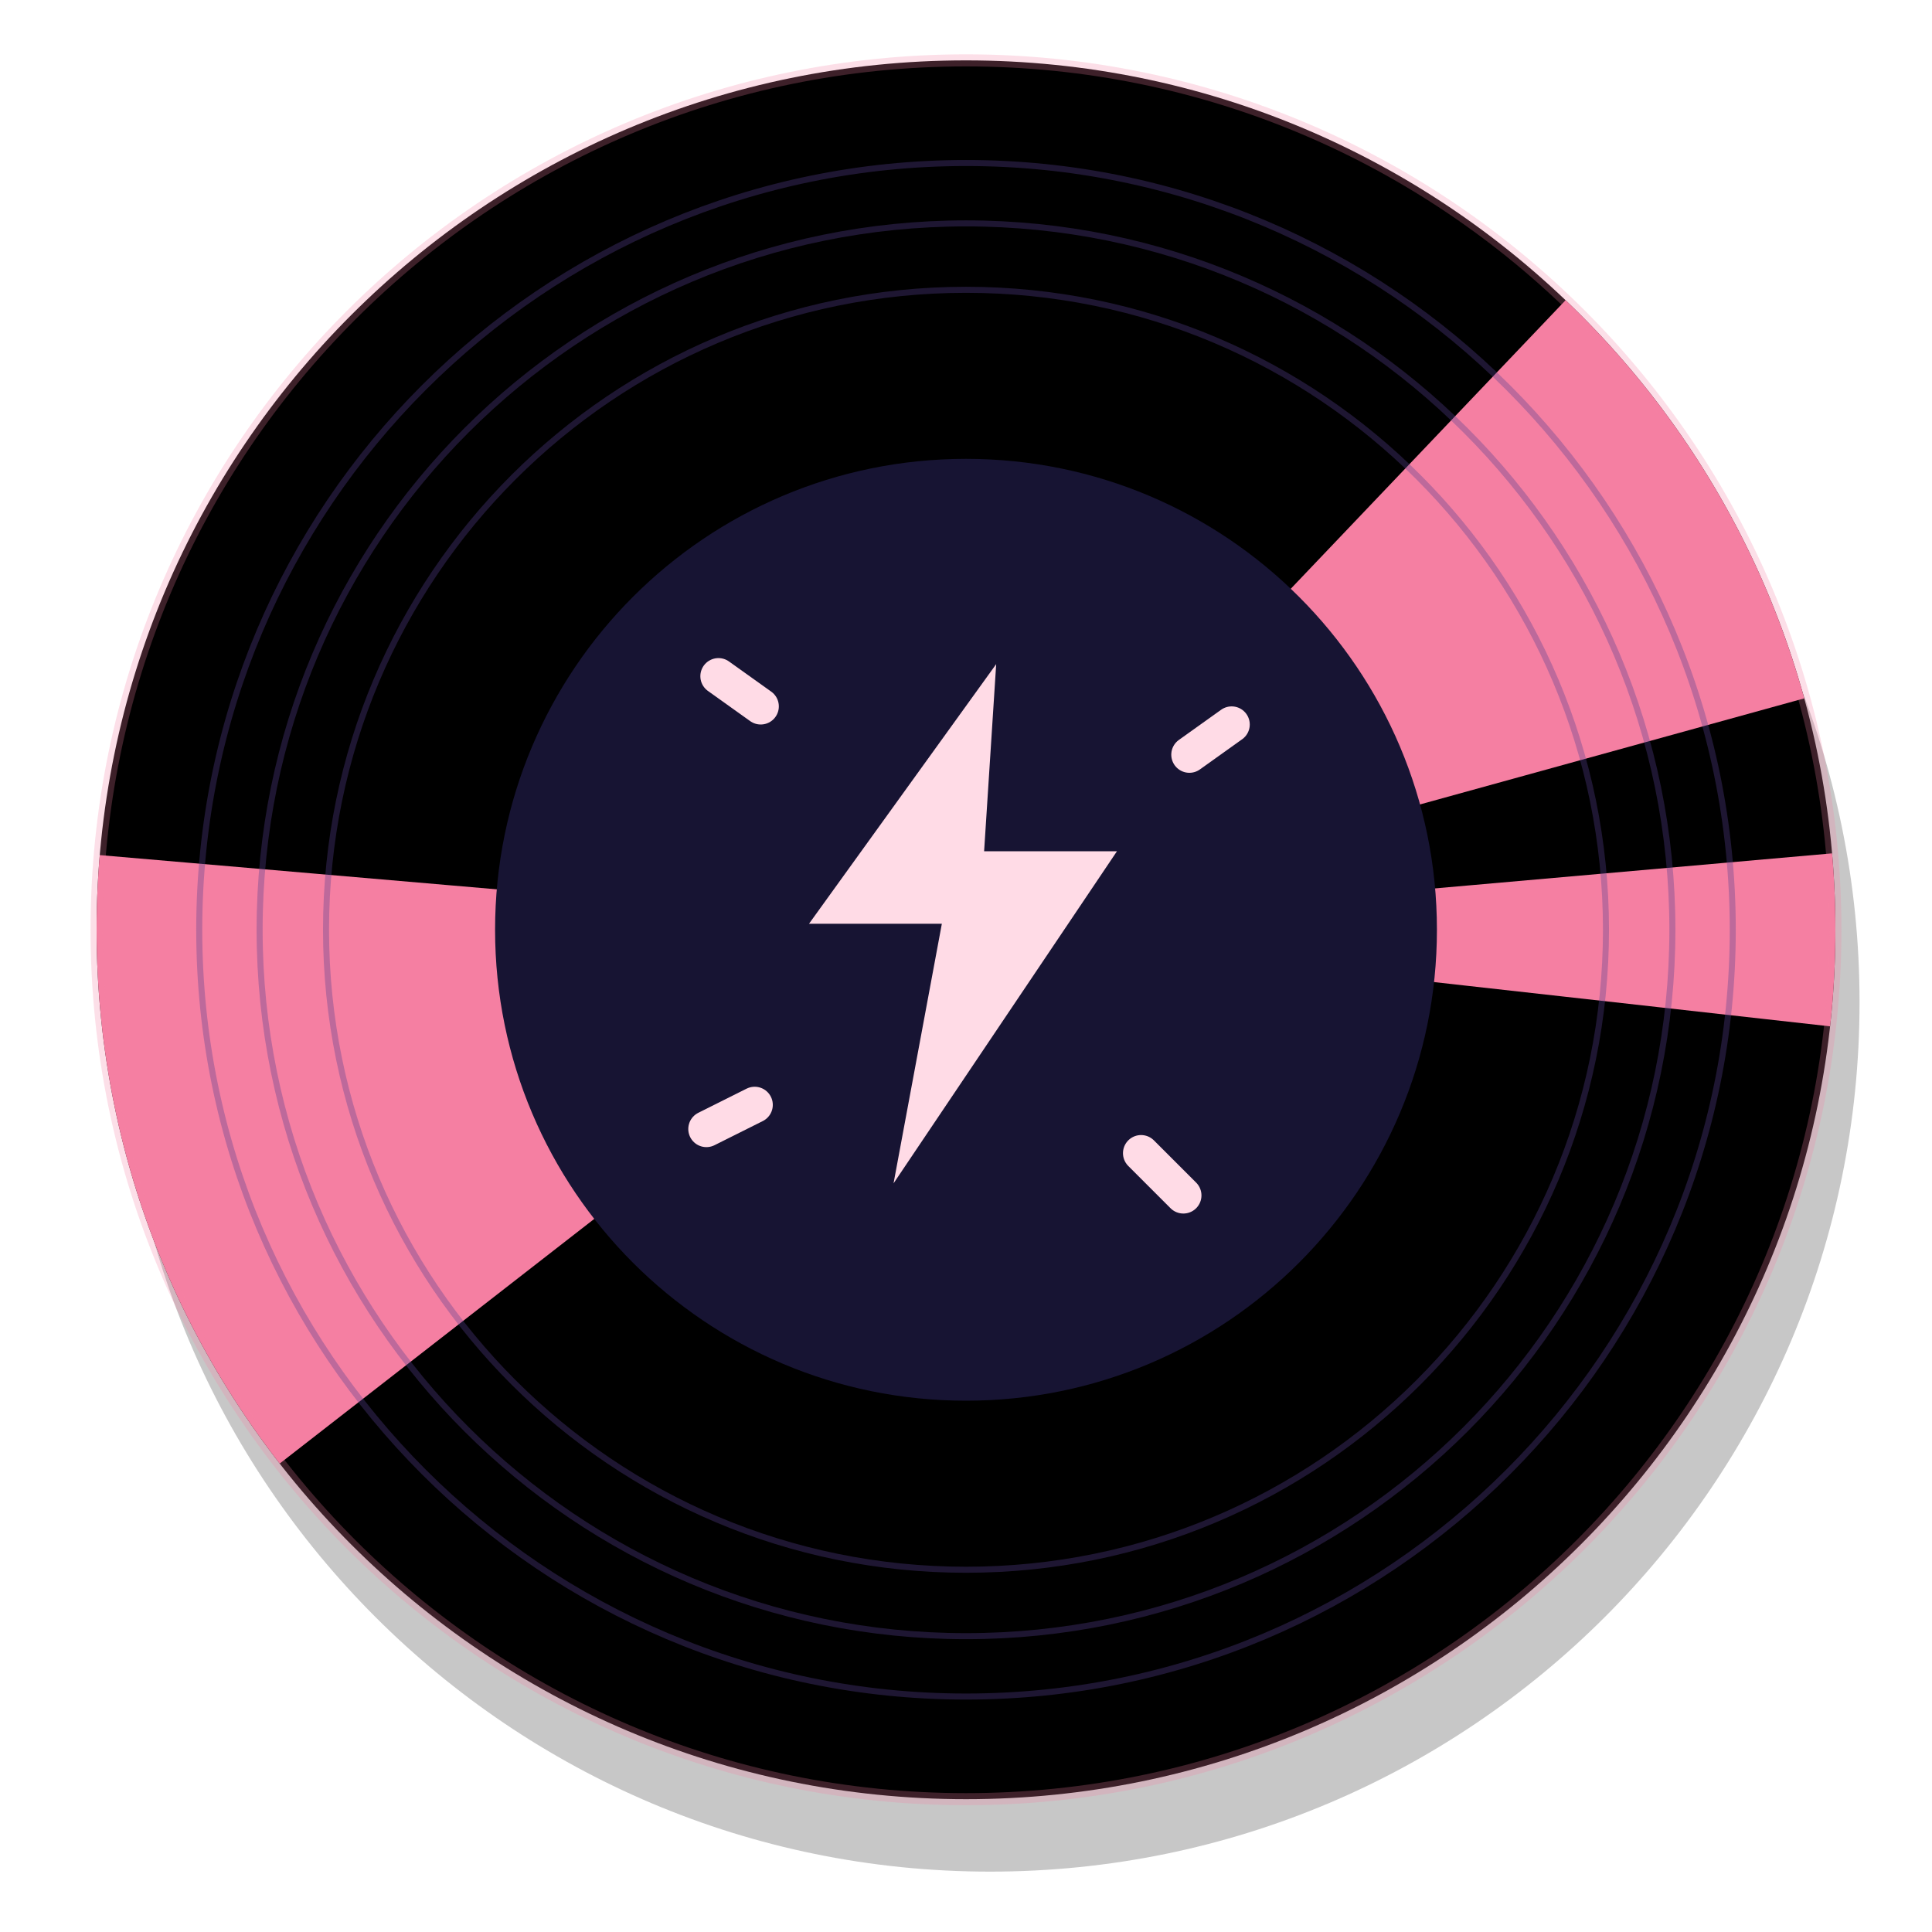
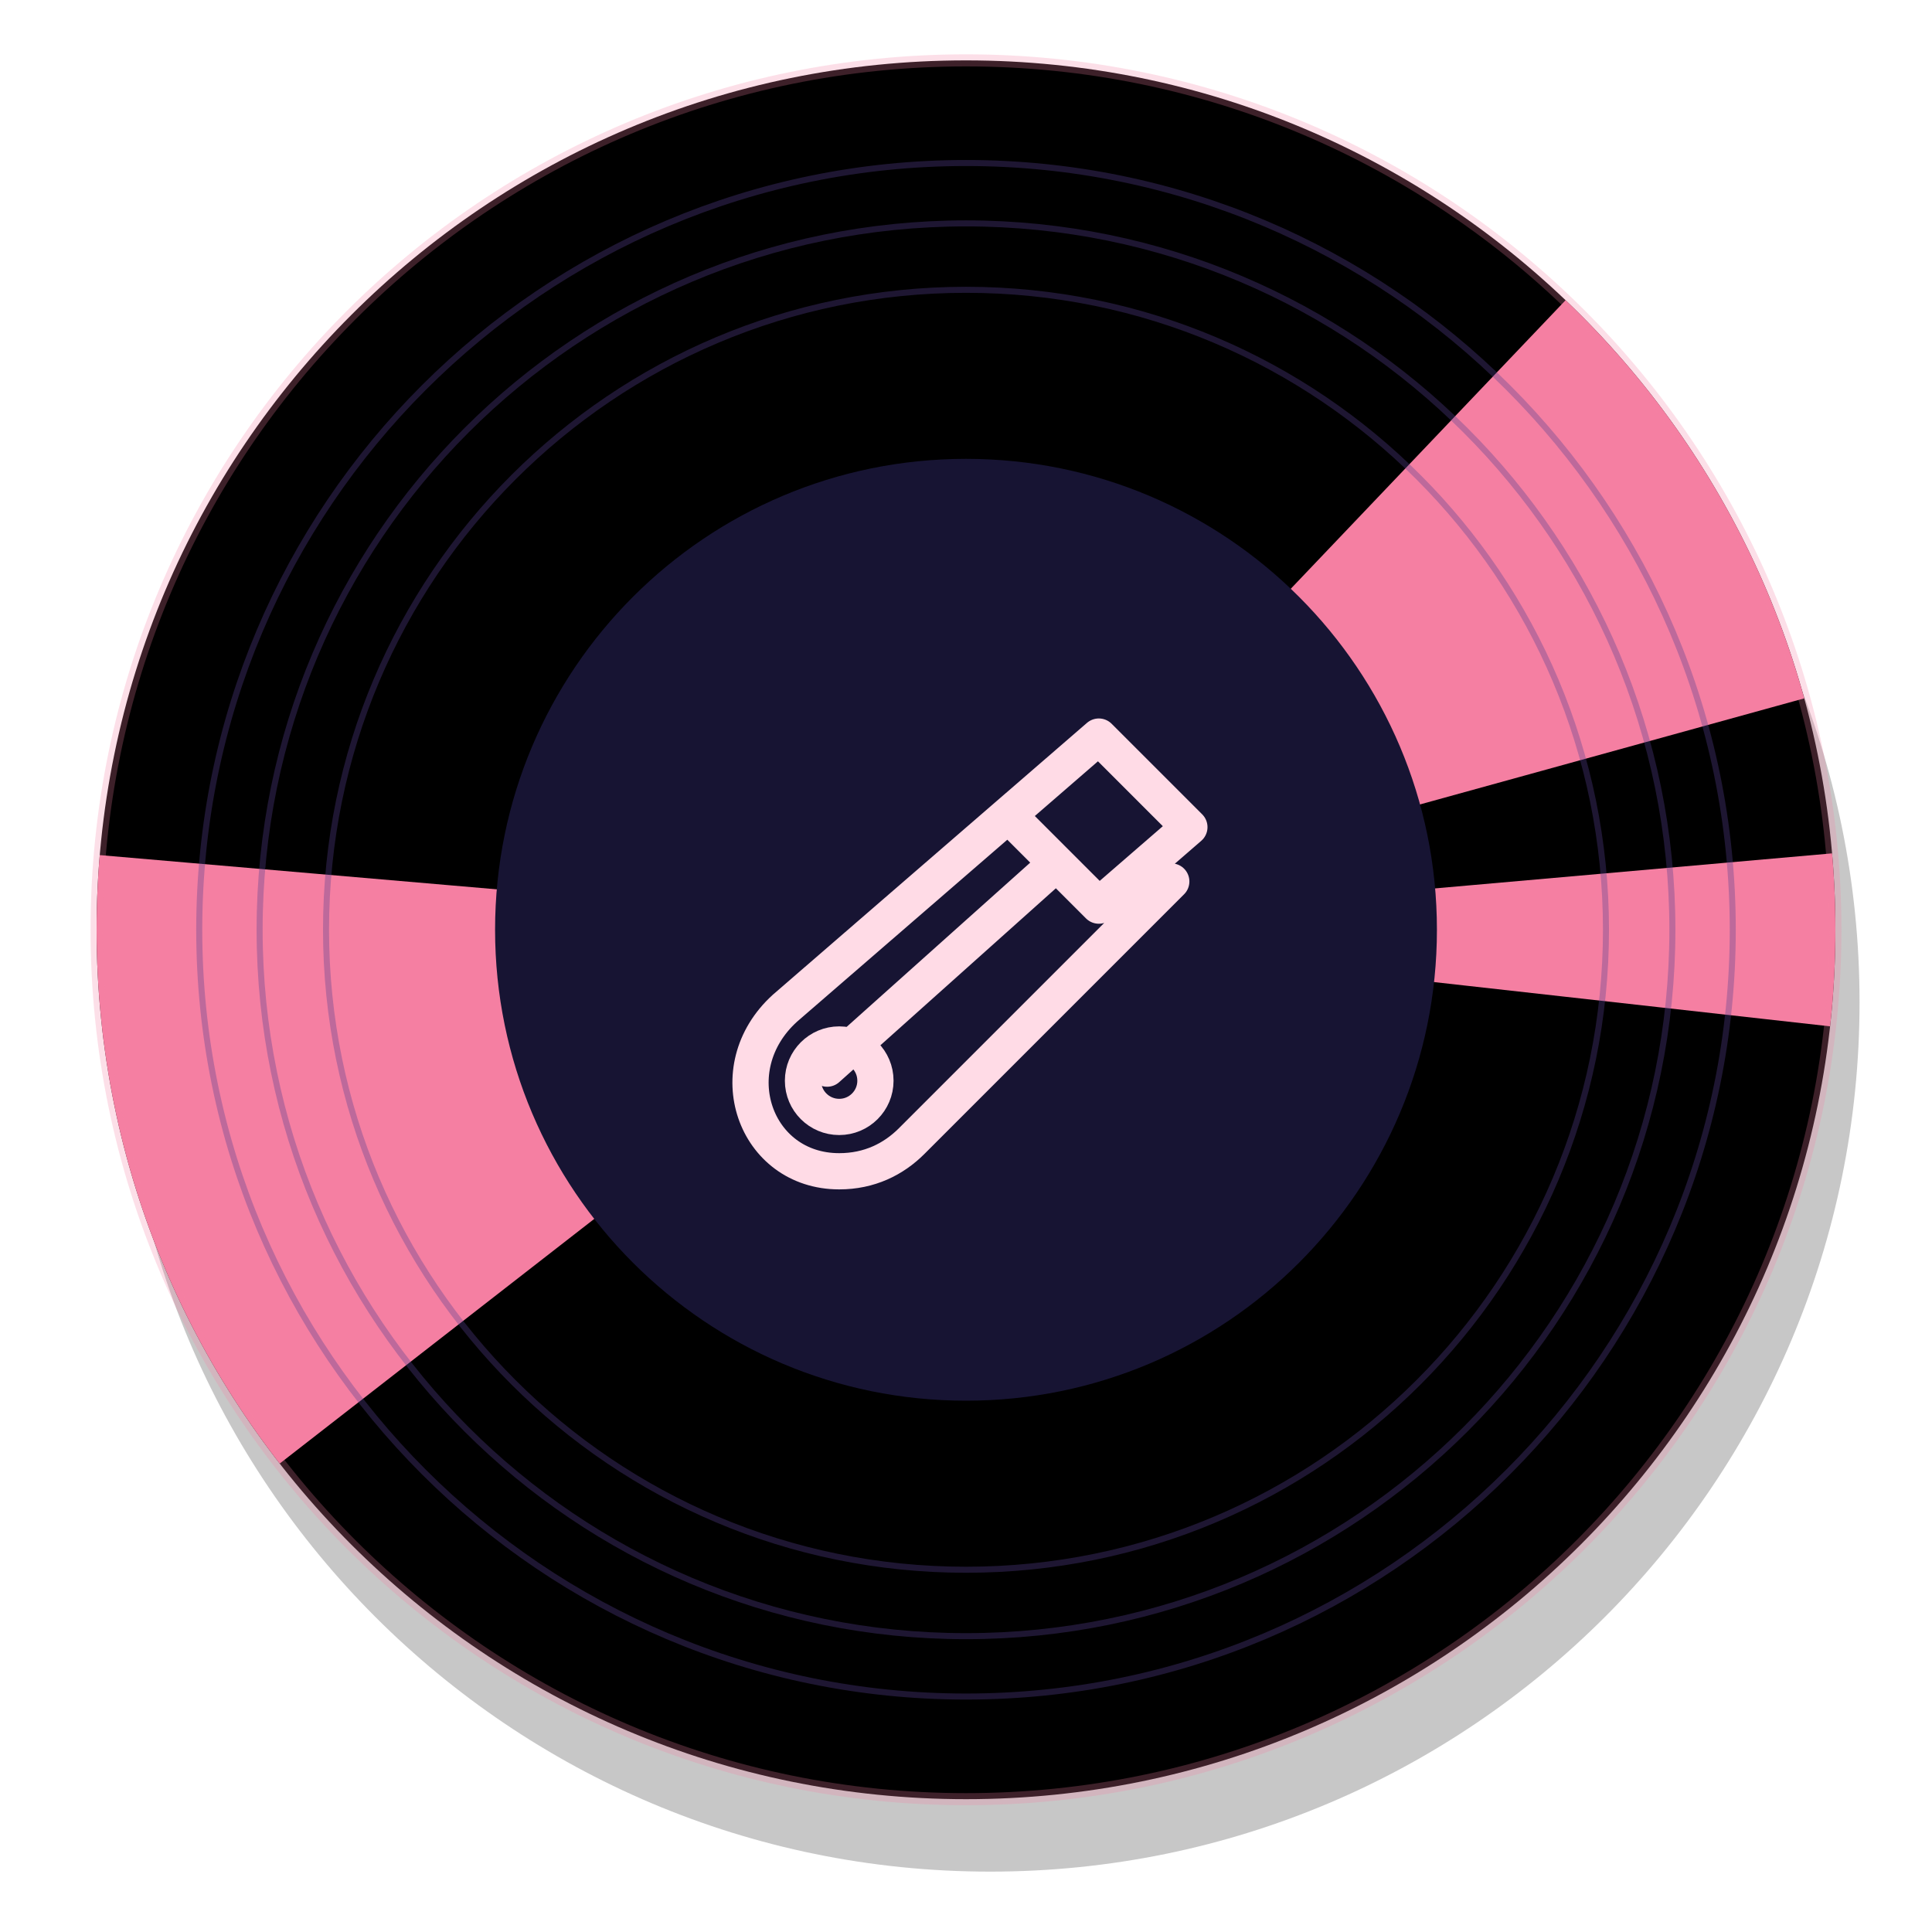
<svg xmlns="http://www.w3.org/2000/svg" viewBox="0 0 320 320">
  <defs>
    <clipPath id="record">
      <circle cx="160" cy="154" r="144" />
    </clipPath>
  </defs>
  <ellipse cx="164" cy="166" rx="144" ry="144" fill="#000000" opacity=".22" />
  <circle cx="160" cy="154" r="144" fill="#000000" />
  <g clip-path="url(#record)" fill="#F57FA2">
    <path d="M160 154 280 28 323 109Z" />
    <path d="M160 154 330 139 330 173Z" />
    <path d="M160 154-14 139-2 280Z" />
  </g>
  <g fill="none" stroke="#56408E" opacity=".35">
    <circle cx="160" cy="154" r="127" />
    <circle cx="160" cy="154" r="117" />
    <circle cx="160" cy="154" r="106" />
  </g>
  <circle cx="160" cy="154" r="78" fill="#171433" />
  <g transform="translate(110 104)" color="#FFDBE6" stroke="#FFDBE6" fill="none" stroke-width="6" stroke-linecap="round" stroke-linejoin="round">
-     <path d="m55 6-31 43h22l-8 43 37-55H53Z" fill="currentColor" stroke="none" />
-     <path d="M16 13 9 8M87 21l7-5M15 79l-8 4M79 87l7 7" />
+     <path d="M72 18 20 63c-11 10-5 27 9 27 5 0 9-2 12-5l43-43M72 18l15 15-15 13-15-15ZM27 73l38-34" />
+     <circle cx="29" cy="75" r="6" />
  </g>
  <circle cx="160" cy="154" r="144" fill="none" stroke="#F57FA2" stroke-width="2" opacity=".25" />
</svg>
